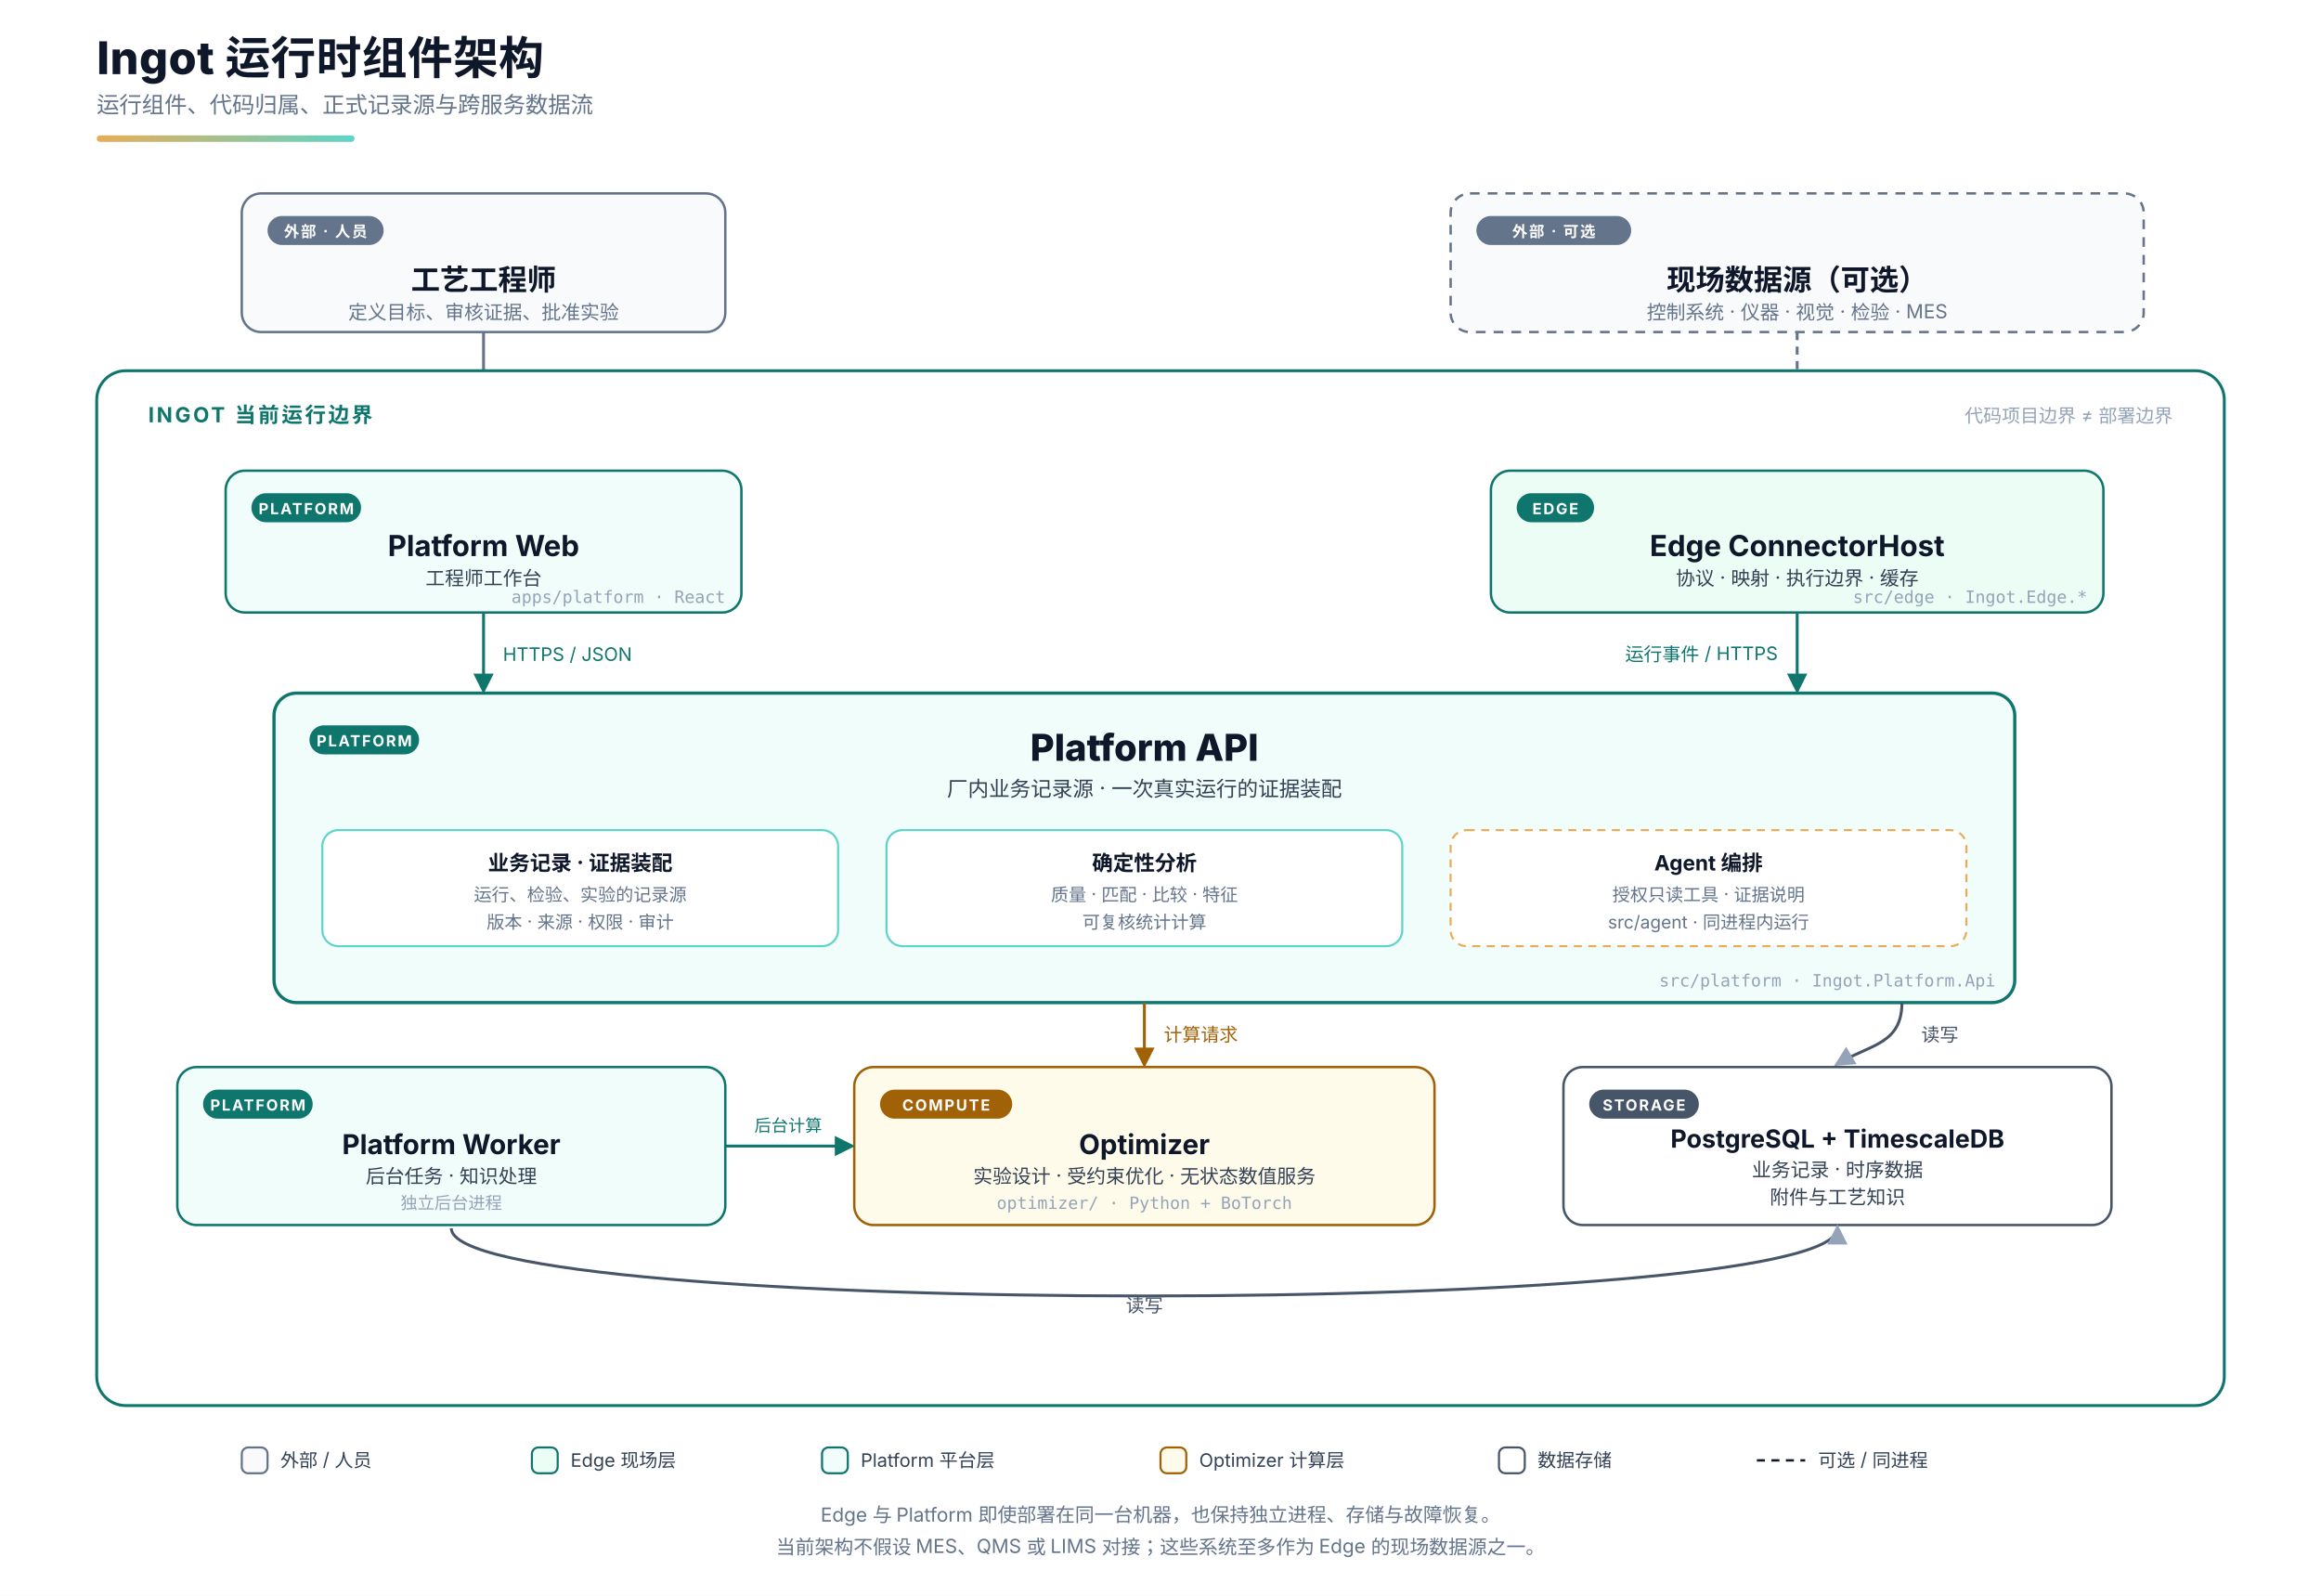
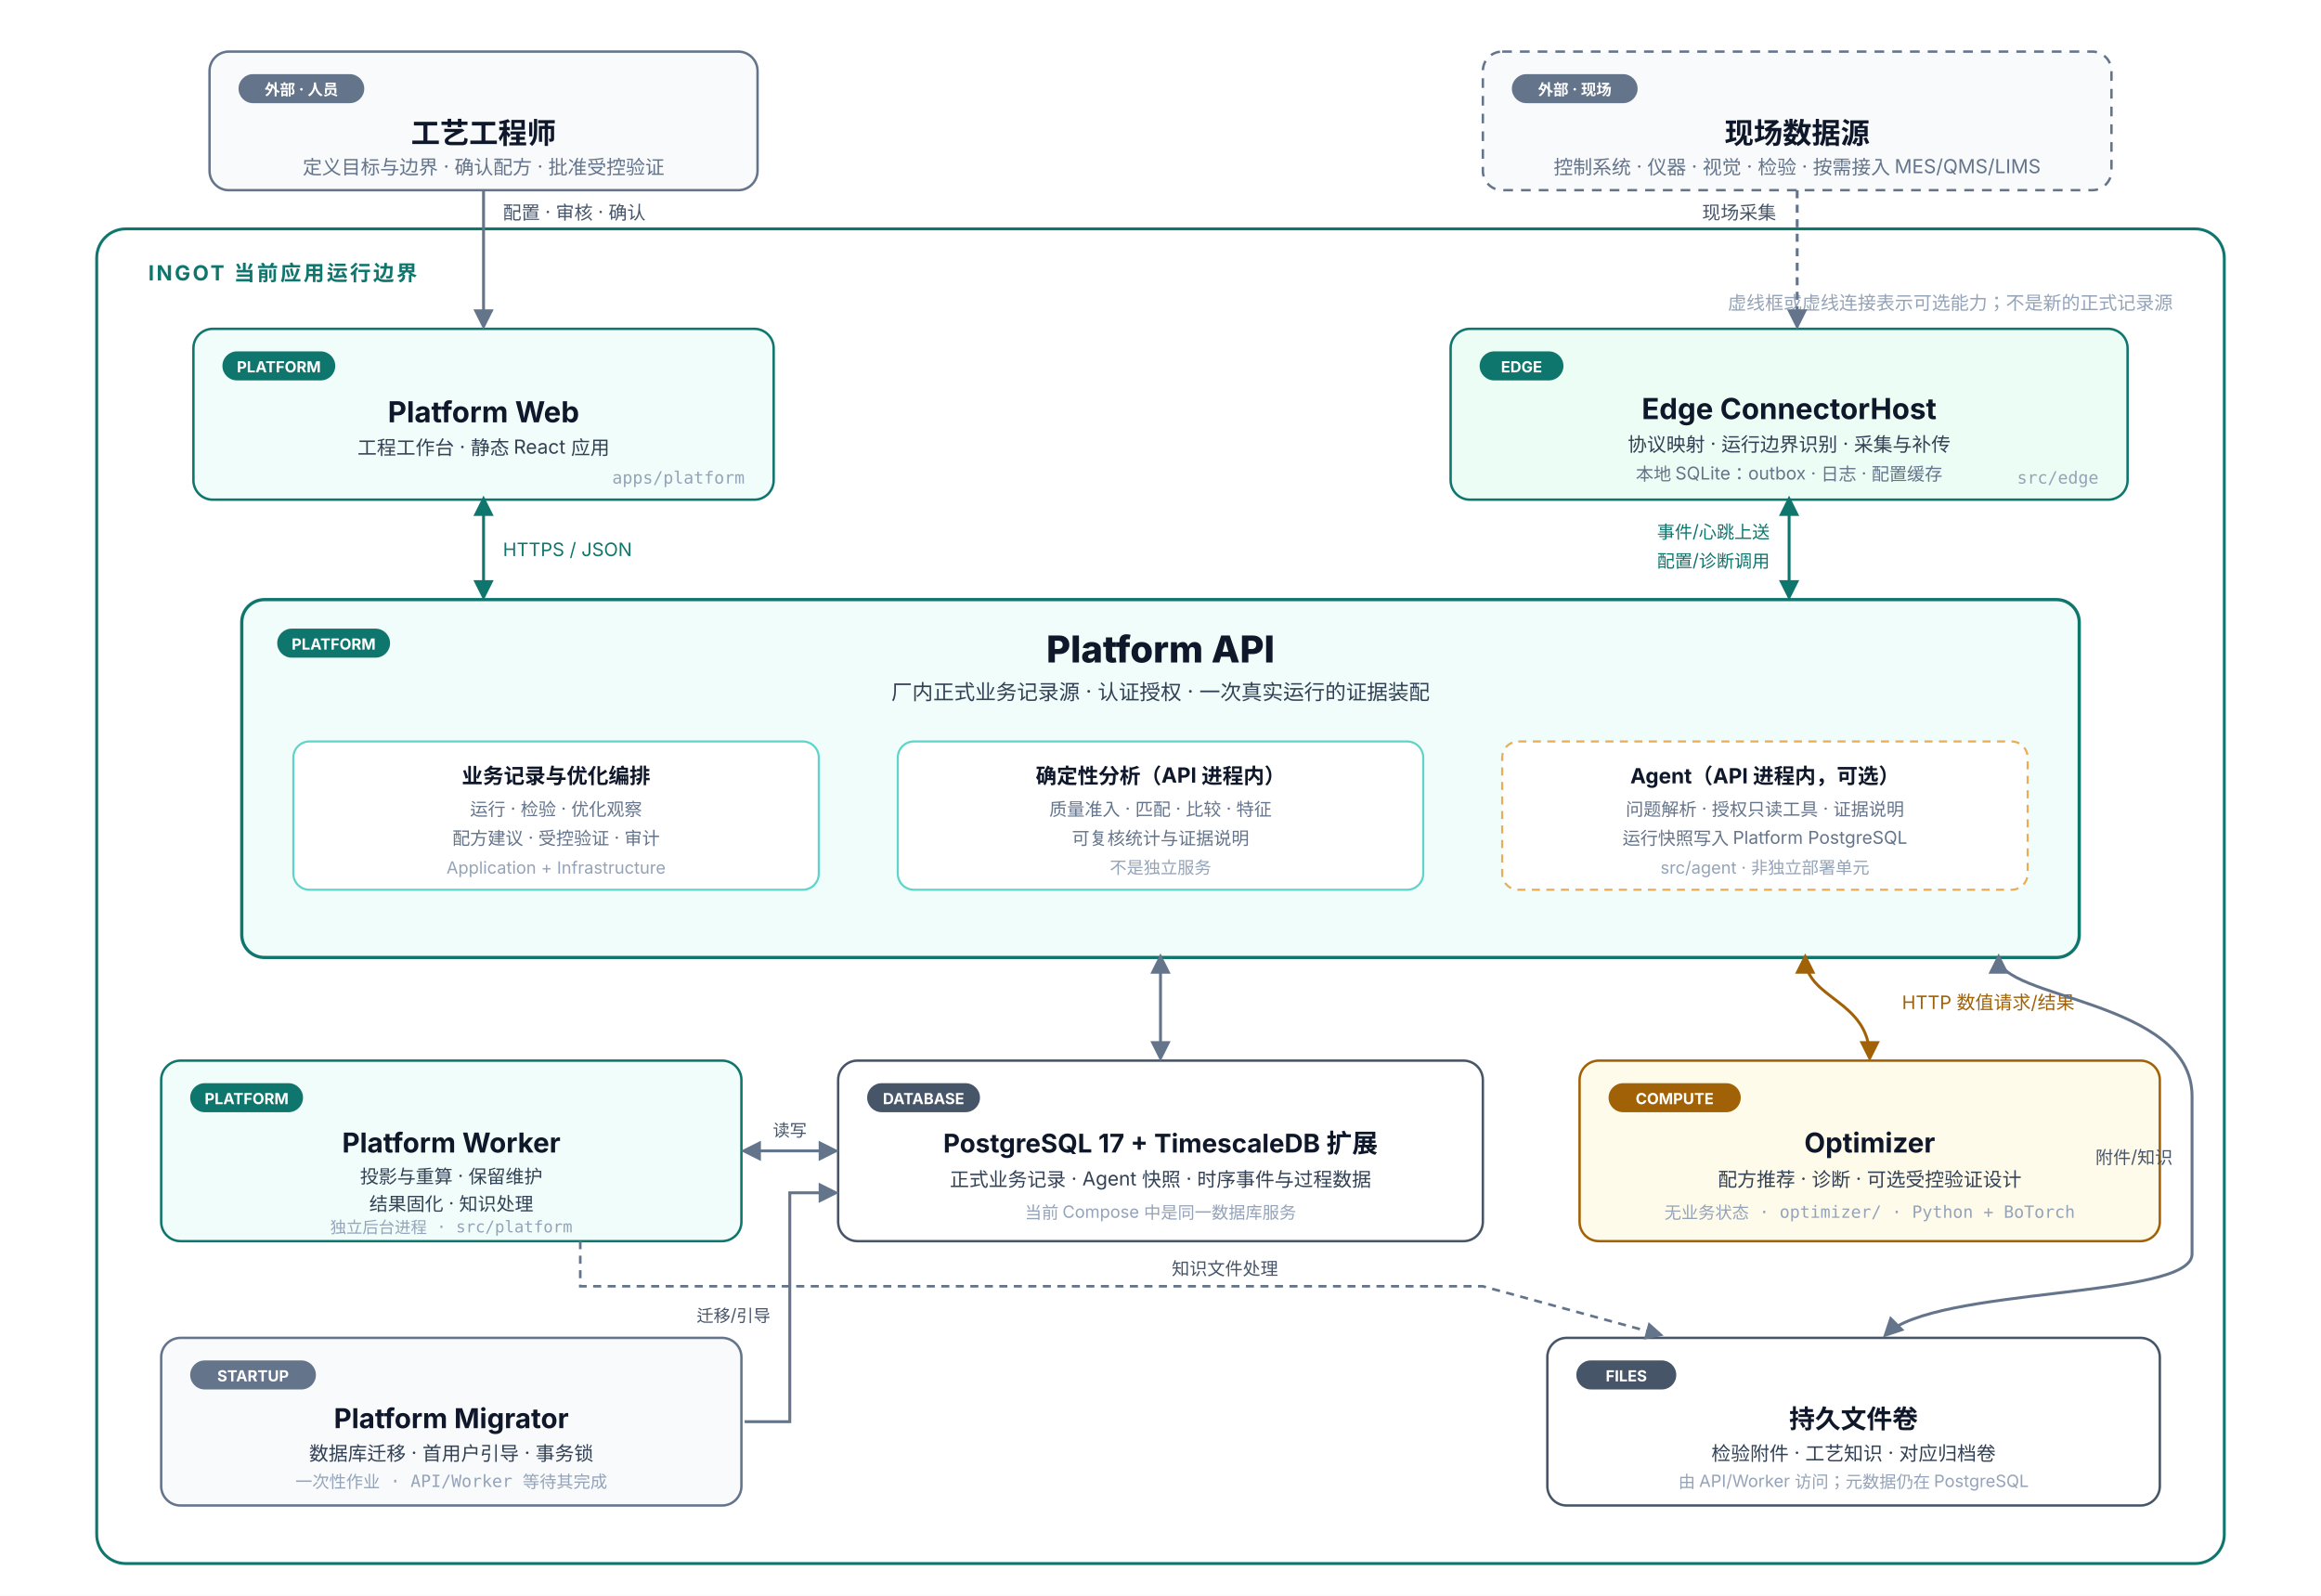
- <svg xmlns="http://www.w3.org/2000/svg" viewBox="0 0 1440 990" font-family="Inter, 'PingFang SC', 'Microsoft YaHei', system-ui, sans-serif">
+ <svg xmlns="http://www.w3.org/2000/svg" viewBox="0 80 1440 990" font-family="Inter, 'PingFang SC', 'Microsoft YaHei', system-ui, sans-serif">
  <defs>
-     <marker id="arrow" viewBox="0 0 10 10" refX="8" refY="5" markerWidth="7" markerHeight="7" orient="auto">
+     <marker id="arrowTeal" viewBox="0 0 10 10" refX="8" refY="5" markerWidth="7" markerHeight="7" orient="auto-start-reverse">
      <path d="M0 0L10 5L0 10z" fill="#0F766E" />
    </marker>
-     <marker id="arrowGray" viewBox="0 0 10 10" refX="8" refY="5" markerWidth="7" markerHeight="7" orient="auto">
-       <path d="M0 0L10 5L0 10z" fill="#94A3B8" />
+     <marker id="arrowGray" viewBox="0 0 10 10" refX="8" refY="5" markerWidth="7" markerHeight="7" orient="auto-start-reverse">
+       <path d="M0 0L10 5L0 10z" fill="#64748B" />
    </marker>
-     <marker id="arrowAmber" viewBox="0 0 10 10" refX="8" refY="5" markerWidth="7" markerHeight="7" orient="auto">
+     <marker id="arrowAmber" viewBox="0 0 10 10" refX="8" refY="5" markerWidth="7" markerHeight="7" orient="auto-start-reverse">
      <path d="M0 0L10 5L0 10z" fill="#A16207" />
    </marker>
-     <linearGradient id="titleAccent" x1="0" y1="0" x2="1" y2="0">
-       <stop offset="0" stop-color="#E8AD56" />
-       <stop offset="1" stop-color="#5FD4C8" />
-     </linearGradient>
  </defs>
-   <rect width="1440" height="990" fill="#FFFFFF" />
-   <text x="60" y="46" font-size="28" font-weight="800" fill="#0F172A" letter-spacing="0.3">Ingot 运行时组件架构</text>
-   <text x="60" y="70" font-size="14" fill="#64748B">运行组件、代码归属、正式记录源与跨服务数据流</text>
-   <rect x="60" y="84" width="160" height="4" rx="2" fill="url(#titleAccent)" />
+   <rect width="1440" height="1070" fill="#FFFFFF" />
  <g>
-     <rect x="150" y="120" width="300" height="86" rx="12" fill="#F8FAFC" stroke="#64748B" stroke-width="1.5" />
-     <rect x="166" y="134" width="72" height="18" rx="9" fill="#64748B" />
-     <text x="202" y="147" font-size="9.5" font-weight="700" fill="#FFFFFF" text-anchor="middle" letter-spacing="1">外部 · 人员</text>
-     <text x="300" y="180" font-size="18" font-weight="700" fill="#0F172A" text-anchor="middle">工艺工程师</text>
-     <text x="300" y="198" font-size="12" fill="#64748B" text-anchor="middle">定义目标、审核证据、批准实验</text>
+     <rect x="130" y="112" width="340" height="86" rx="12" fill="#F8FAFC" stroke="#64748B" stroke-width="1.5" />
+     <rect x="148" y="126" width="78" height="18" rx="9" fill="#64748B" />
+     <text x="187" y="139" font-size="9.5" font-weight="700" fill="#FFFFFF" text-anchor="middle">外部 · 人员</text>
+     <text x="300" y="169" font-size="18" font-weight="700" fill="#0F172A" text-anchor="middle">工艺工程师</text>
+     <text x="300" y="188" font-size="12" fill="#64748B" text-anchor="middle">定义目标与边界 · 确认配方 · 批准受控验证</text>
  </g>
  <g>
-     <rect x="900" y="120" width="430" height="86" rx="12" fill="#F8FAFC" stroke="#64748B" stroke-width="1.5" stroke-dasharray="6 5" />
-     <rect x="916" y="134" width="96" height="18" rx="9" fill="#64748B" />
-     <text x="964" y="147" font-size="9.5" font-weight="700" fill="#FFFFFF" text-anchor="middle" letter-spacing="1">外部 · 可选</text>
-     <text x="1115" y="180" font-size="18" font-weight="700" fill="#0F172A" text-anchor="middle">现场数据源（可选）</text>
-     <text x="1115" y="198" font-size="12" fill="#64748B" text-anchor="middle">控制系统 · 仪器 · 视觉 · 检验 · MES</text>
+     <rect x="920" y="112" width="390" height="86" rx="12" fill="#F8FAFC" stroke="#64748B" stroke-width="1.5" stroke-dasharray="6 5" />
+     <rect x="938" y="126" width="78" height="18" rx="9" fill="#64748B" />
+     <text x="977" y="139" font-size="9.5" font-weight="700" fill="#FFFFFF" text-anchor="middle">外部 · 现场</text>
+     <text x="1115" y="169" font-size="18" font-weight="700" fill="#0F172A" text-anchor="middle">现场数据源</text>
+     <text x="1115" y="188" font-size="12" fill="#64748B" text-anchor="middle">控制系统 · 仪器 · 视觉 · 检验 · 按需接入 MES/QMS/LIMS</text>
  </g>
-   <line x1="300" y1="206" x2="300" y2="288" stroke="#64748B" stroke-width="1.8" marker-end="url(#arrowGray)" />
-   <text x="312" y="252" font-size="11.5" fill="#475569">配置 · 录入 · 审核</text>
-   <line x1="1115" y1="206" x2="1115" y2="288" stroke="#64748B" stroke-width="1.8" stroke-dasharray="5 4" marker-end="url(#arrowGray)" />
-   <text x="1000" y="252" font-size="11.5" fill="#475569" text-anchor="end">直接采集（可选）</text>
-   <rect x="60" y="230" width="1320" height="642" rx="18" fill="#FFFFFF" stroke="#0F766E" stroke-width="1.8" />
-   <text x="92" y="262" font-size="13" font-weight="700" fill="#0F766E" letter-spacing="1.5">INGOT 当前运行边界</text>
-   <text x="1348" y="262" font-size="11.5" fill="#94A3B8" text-anchor="end">代码项目边界 ≠ 部署边界</text>
+   <rect x="60" y="222" width="1320" height="828" rx="18" fill="#FFFFFF" stroke="#0F766E" stroke-width="1.8" />
+   <text x="92" y="254" font-size="13" font-weight="700" fill="#0F766E" letter-spacing="1.4">INGOT 当前应用运行边界</text>
+   <text x="1348" y="272" font-size="11.5" fill="#94A3B8" text-anchor="end">虚线框或虚线连接表示可选能力；不是新的正式记录源</text>
  <g>
-     <rect x="140" y="292" width="320" height="88" rx="12" fill="#F0FDFA" stroke="#0F766E" stroke-width="1.5" />
-     <rect x="156" y="306" width="68" height="18" rx="9" fill="#0F766E" />
-     <text x="190" y="319" font-size="9.5" font-weight="700" fill="#FFFFFF" text-anchor="middle" letter-spacing="1">PLATFORM</text>
-     <text x="300" y="345" font-size="18" font-weight="700" fill="#0F172A" text-anchor="middle">Platform Web</text>
-     <text x="300" y="363" font-size="12" fill="#334155" text-anchor="middle">工程师工作台</text>
-     <text x="450" y="374" font-size="10.5" font-family="ui-monospace, Menlo, monospace" fill="#94A3B8" text-anchor="end">apps/platform · React</text>
+     <rect x="120" y="284" width="360" height="106" rx="12" fill="#F0FDFA" stroke="#0F766E" stroke-width="1.5" />
+     <rect x="138" y="298" width="70" height="18" rx="9" fill="#0F766E" />
+     <text x="173" y="311" font-size="9.5" font-weight="700" fill="#FFFFFF" text-anchor="middle">PLATFORM</text>
+     <text x="300" y="342" font-size="18" font-weight="700" fill="#0F172A" text-anchor="middle">Platform Web</text>
+     <text x="300" y="362" font-size="12" fill="#334155" text-anchor="middle">工程工作台 · 静态 React 应用</text>
+     <text x="462" y="380" font-size="10.5" font-family="ui-monospace, Menlo, monospace" fill="#94A3B8" text-anchor="end">apps/platform</text>
  </g>
  <g>
-     <rect x="925" y="292" width="380" height="88" rx="12" fill="#ECFDF5" stroke="#0F766E" stroke-width="1.5" />
-     <rect x="941" y="306" width="48" height="18" rx="9" fill="#0F766E" />
-     <text x="965" y="319" font-size="9.5" font-weight="700" fill="#FFFFFF" text-anchor="middle" letter-spacing="1">EDGE</text>
-     <text x="1115" y="345" font-size="18" font-weight="700" fill="#0F172A" text-anchor="middle">Edge ConnectorHost</text>
-     <text x="1115" y="363" font-size="12" fill="#334155" text-anchor="middle">协议 · 映射 · 执行边界 · 缓存</text>
-     <text x="1295" y="374" font-size="10.5" font-family="ui-monospace, Menlo, monospace" fill="#94A3B8" text-anchor="end">src/edge · Ingot.Edge.*</text>
-   </g>
-   <line x1="300" y1="380" x2="300" y2="428" stroke="#0F766E" stroke-width="1.8" marker-end="url(#arrow)" />
-   <text x="312" y="410" font-size="11.5" fill="#0F766E">HTTPS / JSON</text>
-   <line x1="1115" y1="380" x2="1115" y2="428" stroke="#0F766E" stroke-width="1.8" marker-end="url(#arrow)" />
-   <text x="1103" y="410" font-size="11.5" fill="#0F766E" text-anchor="end">运行事件 / HTTPS</text>
-   <g>
-     <rect x="170" y="430" width="1080" height="192" rx="14" fill="#F0FDFA" stroke="#0F766E" stroke-width="2" />
-     <rect x="192" y="450" width="68" height="18" rx="9" fill="#0F766E" />
-     <text x="226" y="463" font-size="9.5" font-weight="700" fill="#FFFFFF" text-anchor="middle" letter-spacing="1">PLATFORM</text>
-     <text x="710" y="472" font-size="23" font-weight="800" fill="#0F172A" text-anchor="middle">Platform API</text>
-     <text x="710" y="494" font-size="13" fill="#334155" text-anchor="middle">厂内业务记录源 · 一次真实运行的证据装配</text>
-     <g>
-       <rect x="200" y="515" width="320" height="72" rx="10" fill="#FFFFFF" stroke="#5FD4C8" stroke-width="1.3" />
-       <text x="360" y="540" font-size="13" font-weight="700" fill="#0F172A" text-anchor="middle">业务记录 · 证据装配</text>
-       <text x="360" y="559" font-size="11" fill="#64748B" text-anchor="middle">运行、检验、实验的记录源</text>
-       <text x="360" y="576" font-size="11" fill="#64748B" text-anchor="middle">版本 · 来源 · 权限 · 审计</text>
-     </g>
-     <g>
-       <rect x="550" y="515" width="320" height="72" rx="10" fill="#FFFFFF" stroke="#5FD4C8" stroke-width="1.3" />
-       <text x="710" y="540" font-size="13" font-weight="700" fill="#0F172A" text-anchor="middle">确定性分析</text>
-       <text x="710" y="559" font-size="11" fill="#64748B" text-anchor="middle">质量 · 匹配 · 比较 · 特征</text>
-       <text x="710" y="576" font-size="11" fill="#64748B" text-anchor="middle">可复核统计计算</text>
-     </g>
-     <g>
-       <rect x="900" y="515" width="320" height="72" rx="10" fill="#FFFFFF" stroke="#E8AD56" stroke-width="1.3" stroke-dasharray="5 4" />
-       <text x="1060" y="540" font-size="13" font-weight="700" fill="#0F172A" text-anchor="middle">Agent 编排</text>
-       <text x="1060" y="559" font-size="11" fill="#64748B" text-anchor="middle">授权只读工具 · 证据说明</text>
-       <text x="1060" y="576" font-size="11" fill="#64748B" text-anchor="middle">src/agent · 同进程内运行</text>
-     </g>
-     <text x="1238" y="612" font-size="10.5" font-family="ui-monospace, Menlo, monospace" fill="#94A3B8" text-anchor="end">src/platform · Ingot.Platform.Api</text>
+     <rect x="900" y="284" width="420" height="106" rx="12" fill="#ECFDF5" stroke="#0F766E" stroke-width="1.5" />
+     <rect x="918" y="298" width="52" height="18" rx="9" fill="#0F766E" />
+     <text x="944" y="311" font-size="9.5" font-weight="700" fill="#FFFFFF" text-anchor="middle">EDGE</text>
+     <text x="1110" y="340" font-size="18" font-weight="700" fill="#0F172A" text-anchor="middle">Edge ConnectorHost</text>
+     <text x="1110" y="360" font-size="12" fill="#334155" text-anchor="middle">协议映射 · 运行边界识别 · 采集与补传</text>
+     <text x="1110" y="378" font-size="11" fill="#64748B" text-anchor="middle">本地 SQLite：outbox · 日志 · 配置缓存</text>
+     <text x="1302" y="380" font-size="10.5" font-family="ui-monospace, Menlo, monospace" fill="#94A3B8" text-anchor="end">src/edge</text>
  </g>
  <g>
-     <rect x="110" y="662" width="340" height="98" rx="12" fill="#F0FDFA" stroke="#0F766E" stroke-width="1.5" />
-     <rect x="126" y="676" width="68" height="18" rx="9" fill="#0F766E" />
-     <text x="160" y="689" font-size="9.5" font-weight="700" fill="#FFFFFF" text-anchor="middle" letter-spacing="1">PLATFORM</text>
-     <text x="280" y="716" font-size="17" font-weight="700" fill="#0F172A" text-anchor="middle">Platform Worker</text>
-     <text x="280" y="734" font-size="12" fill="#334155" text-anchor="middle">后台任务 · 知识处理</text>
-     <text x="280" y="750" font-size="10.5" font-family="ui-monospace, Menlo, monospace" fill="#94A3B8" text-anchor="middle">独立后台进程</text>
+     <rect x="150" y="452" width="1140" height="222" rx="14" fill="#F0FDFA" stroke="#0F766E" stroke-width="2" />
+     <rect x="172" y="470" width="70" height="18" rx="9" fill="#0F766E" />
+     <text x="207" y="483" font-size="9.5" font-weight="700" fill="#FFFFFF" text-anchor="middle">PLATFORM</text>
+     <text x="720" y="491" font-size="23" font-weight="800" fill="#0F172A" text-anchor="middle">Platform API</text>
+     <text x="720" y="514" font-size="13" fill="#334155" text-anchor="middle">厂内正式业务记录源 · 认证授权 · 一次真实运行的证据装配</text>
+     <rect x="182" y="540" width="326" height="92" rx="10" fill="#FFFFFF" stroke="#5FD4C8" stroke-width="1.3" />
+     <text x="345" y="566" font-size="13" font-weight="700" fill="#0F172A" text-anchor="middle">业务记录与优化编排</text>
+     <text x="345" y="586" font-size="11" fill="#64748B" text-anchor="middle">运行 · 检验 · 优化观察</text>
+     <text x="345" y="604" font-size="11" fill="#64748B" text-anchor="middle">配方建议 · 受控验证 · 审计</text>
+     <text x="345" y="622" font-size="10.5" fill="#94A3B8" text-anchor="middle">Application + Infrastructure</text>
+     <rect x="557" y="540" width="326" height="92" rx="10" fill="#FFFFFF" stroke="#5FD4C8" stroke-width="1.3" />
+     <text x="720" y="566" font-size="13" font-weight="700" fill="#0F172A" text-anchor="middle">确定性分析（API 进程内）</text>
+     <text x="720" y="586" font-size="11" fill="#64748B" text-anchor="middle">质量准入 · 匹配 · 比较 · 特征</text>
+     <text x="720" y="604" font-size="11" fill="#64748B" text-anchor="middle">可复核统计与证据说明</text>
+     <text x="720" y="622" font-size="10.5" fill="#94A3B8" text-anchor="middle">不是独立服务</text>
+     <rect x="932" y="540" width="326" height="92" rx="10" fill="#FFFFFF" stroke="#E8AD56" stroke-width="1.3" stroke-dasharray="5 4" />
+     <text x="1095" y="566" font-size="13" font-weight="700" fill="#0F172A" text-anchor="middle">Agent（API 进程内，可选）</text>
+     <text x="1095" y="586" font-size="11" fill="#64748B" text-anchor="middle">问题解析 · 授权只读工具 · 证据说明</text>
+     <text x="1095" y="604" font-size="11" fill="#64748B" text-anchor="middle">运行快照写入 Platform PostgreSQL</text>
+     <text x="1095" y="622" font-size="10.5" fill="#94A3B8" text-anchor="middle">src/agent · 非独立部署单元</text>
  </g>
  <g>
-     <rect x="530" y="662" width="360" height="98" rx="12" fill="#FFFBEB" stroke="#A16207" stroke-width="1.5" />
-     <rect x="546" y="676" width="82" height="18" rx="9" fill="#A16207" />
-     <text x="587" y="689" font-size="9.5" font-weight="700" fill="#FFFFFF" text-anchor="middle" letter-spacing="1">COMPUTE</text>
-     <text x="710" y="716" font-size="17" font-weight="700" fill="#0F172A" text-anchor="middle">Optimizer</text>
-     <text x="710" y="734" font-size="12" fill="#334155" text-anchor="middle">实验设计 · 受约束优化 · 无状态数值服务</text>
-     <text x="710" y="750" font-size="10.5" font-family="ui-monospace, Menlo, monospace" fill="#94A3B8" text-anchor="middle">optimizer/ · Python + BoTorch</text>
+     <rect x="100" y="738" width="360" height="112" rx="12" fill="#F0FDFA" stroke="#0F766E" stroke-width="1.5" />
+     <rect x="118" y="752" width="70" height="18" rx="9" fill="#0F766E" />
+     <text x="153" y="765" font-size="9.5" font-weight="700" fill="#FFFFFF" text-anchor="middle">PLATFORM</text>
+     <text x="280" y="795" font-size="17" font-weight="700" fill="#0F172A" text-anchor="middle">Platform Worker</text>
+     <text x="280" y="814" font-size="11.5" fill="#334155" text-anchor="middle">投影与重算 · 保留维护</text>
+     <text x="280" y="831" font-size="11.5" fill="#334155" text-anchor="middle">结果固化 · 知识处理</text>
+     <text x="280" y="845" font-size="10" font-family="ui-monospace, Menlo, monospace" fill="#94A3B8" text-anchor="middle">独立后台进程 · src/platform</text>
  </g>
  <g>
-     <rect x="970" y="662" width="340" height="98" rx="12" fill="#FFFFFF" stroke="#475569" stroke-width="1.5" />
-     <rect x="986" y="676" width="68" height="18" rx="9" fill="#475569" />
-     <text x="1020" y="689" font-size="9.5" font-weight="700" fill="#FFFFFF" text-anchor="middle" letter-spacing="1">STORAGE</text>
-     <text x="1140" y="712" font-size="15.5" font-weight="700" fill="#0F172A" text-anchor="middle">PostgreSQL + TimescaleDB</text>
-     <text x="1140" y="730" font-size="12" fill="#334155" text-anchor="middle">业务记录 · 时序数据</text>
-     <text x="1140" y="747" font-size="12" fill="#334155" text-anchor="middle">附件与工艺知识</text>
+     <rect x="520" y="738" width="400" height="112" rx="12" fill="#FFFFFF" stroke="#475569" stroke-width="1.5" />
+     <rect x="538" y="752" width="70" height="18" rx="9" fill="#475569" />
+     <text x="573" y="765" font-size="9.5" font-weight="700" fill="#FFFFFF" text-anchor="middle">DATABASE</text>
+     <text x="720" y="795" font-size="16" font-weight="700" fill="#0F172A" text-anchor="middle">PostgreSQL 17 + TimescaleDB 扩展</text>
+     <text x="720" y="816" font-size="12" fill="#334155" text-anchor="middle">正式业务记录 · Agent 快照 · 时序事件与过程数据</text>
+     <text x="720" y="836" font-size="10.5" fill="#94A3B8" text-anchor="middle">当前 Compose 中是同一数据库服务</text>
  </g>
-   <line x1="710" y1="622" x2="710" y2="660" stroke="#A16207" stroke-width="1.8" marker-end="url(#arrowAmber)" />
-   <text x="722" y="646" font-size="11.5" fill="#A16207">计算请求</text>
-   <line x1="450" y1="711" x2="528" y2="711" stroke="#0F766E" stroke-width="1.8" marker-end="url(#arrow)" />
-   <text x="489" y="702" font-size="10.5" fill="#0F766E" text-anchor="middle">后台计算</text>
-   <path d="M1180,622 C1180,648 1160,648 1140,660" fill="none" stroke="#475569" stroke-width="1.8" marker-end="url(#arrowGray)" />
-   <text x="1192" y="646" font-size="11.5" fill="#475569">读写</text>
-   <path d="M280,762 C280,818 1140,818 1140,762" fill="none" stroke="#475569" stroke-width="1.8" stroke-dasharray="1 0" marker-end="url(#arrowGray)" />
-   <text x="710" y="814" font-size="11.5" fill="#475569" text-anchor="middle">读写</text>
-   <g font-size="11.5" fill="#334155">
-     <rect x="150" y="898" width="16" height="16" rx="4" fill="#F8FAFC" stroke="#64748B" stroke-width="1.3" />
-     <text x="174" y="910">外部 / 人员</text>
-     <rect x="330" y="898" width="16" height="16" rx="4" fill="#ECFDF5" stroke="#0F766E" stroke-width="1.3" />
-     <text x="354" y="910">Edge 现场层</text>
-     <rect x="510" y="898" width="16" height="16" rx="4" fill="#F0FDFA" stroke="#0F766E" stroke-width="1.3" />
-     <text x="534" y="910">Platform 平台层</text>
-     <rect x="720" y="898" width="16" height="16" rx="4" fill="#FFFBEB" stroke="#A16207" stroke-width="1.3" />
-     <text x="744" y="910">Optimizer 计算层</text>
-     <rect x="930" y="898" width="16" height="16" rx="4" fill="#FFFFFF" stroke="#475569" stroke-width="1.3" />
-     <text x="954" y="910">数据存储</text>
-     <line x1="1090" y1="906" x2="1120" y2="906" stroke="#0F172A" stroke-width="1.5" stroke-dasharray="5 4" />
-     <text x="1128" y="910">可选 / 同进程</text>
+   <g>
+     <rect x="980" y="738" width="360" height="112" rx="12" fill="#FFFBEB" stroke="#A16207" stroke-width="1.5" />
+     <rect x="998" y="752" width="82" height="18" rx="9" fill="#A16207" />
+     <text x="1039" y="765" font-size="9.5" font-weight="700" fill="#FFFFFF" text-anchor="middle">COMPUTE</text>
+     <text x="1160" y="795" font-size="17" font-weight="700" fill="#0F172A" text-anchor="middle">Optimizer</text>
+     <text x="1160" y="816" font-size="12" fill="#334155" text-anchor="middle">配方推荐 · 诊断 · 可选受控验证设计</text>
+     <text x="1160" y="836" font-size="10.5" font-family="ui-monospace, Menlo, monospace" fill="#94A3B8" text-anchor="middle">无业务状态 · optimizer/ · Python + BoTorch</text>
  </g>
-   <text x="720" y="944" font-size="12" fill="#64748B" text-anchor="middle">Edge 与 Platform 即使部署在同一台机器，也保持独立进程、存储与故障恢复。</text>
-   <text x="720" y="964" font-size="12" fill="#64748B" text-anchor="middle">当前架构不假设 MES、QMS 或 LIMS 对接；这些系统至多作为 Edge 的现场数据源之一。</text>
+   <g>
+     <rect x="100" y="910" width="360" height="104" rx="12" fill="#F8FAFC" stroke="#64748B" stroke-width="1.5" />
+     <rect x="118" y="924" width="78" height="18" rx="9" fill="#64748B" />
+     <text x="157" y="937" font-size="9.5" font-weight="700" fill="#FFFFFF" text-anchor="middle">STARTUP</text>
+     <text x="280" y="966" font-size="17" font-weight="700" fill="#0F172A" text-anchor="middle">Platform Migrator</text>
+     <text x="280" y="986" font-size="12" fill="#334155" text-anchor="middle">数据库迁移 · 首用户引导 · 事务锁</text>
+     <text x="280" y="1003" font-size="10.5" font-family="ui-monospace, Menlo, monospace" fill="#94A3B8" text-anchor="middle">一次性作业 · API/Worker 等待其完成</text>
+   </g>
+   <g>
+     <rect x="960" y="910" width="380" height="104" rx="12" fill="#FFFFFF" stroke="#475569" stroke-width="1.5" />
+     <rect x="978" y="924" width="62" height="18" rx="9" fill="#475569" />
+     <text x="1009" y="937" font-size="9.5" font-weight="700" fill="#FFFFFF" text-anchor="middle">FILES</text>
+     <text x="1150" y="966" font-size="16" font-weight="700" fill="#0F172A" text-anchor="middle">持久文件卷</text>
+     <text x="1150" y="986" font-size="12" fill="#334155" text-anchor="middle">检验附件 · 工艺知识 · 对应归档卷</text>
+     <text x="1150" y="1003" font-size="10.5" fill="#94A3B8" text-anchor="middle">由 API/Worker 访问；元数据仍在 PostgreSQL</text>
+   </g>
+   <line x1="300" y1="198" x2="300" y2="282" stroke="#64748B" stroke-width="1.8" marker-end="url(#arrowGray)" />
+   <text x="312" y="216" font-size="11.5" fill="#475569">配置 · 审核 · 确认</text>
+   <line x1="1115" y1="198" x2="1115" y2="282" stroke="#64748B" stroke-width="1.8" stroke-dasharray="5 4" marker-end="url(#arrowGray)" />
+   <text x="1102" y="216" font-size="11.5" fill="#475569" text-anchor="end">现场采集</text>
+   <line x1="300" y1="390" x2="300" y2="450" stroke="#0F766E" stroke-width="1.8" marker-start="url(#arrowTeal)" marker-end="url(#arrowTeal)" />
+   <text x="312" y="425" font-size="11.5" fill="#0F766E">HTTPS / JSON</text>
+   <line x1="1110" y1="390" x2="1110" y2="450" stroke="#0F766E" stroke-width="1.8" marker-start="url(#arrowTeal)" marker-end="url(#arrowTeal)" />
+   <text x="1098" y="414" font-size="11" fill="#0F766E" text-anchor="end">事件/心跳上送</text>
+   <text x="1098" y="432" font-size="11" fill="#0F766E" text-anchor="end">配置/诊断调用</text>
+   <path d="M1120,674 C1120,700 1160,700 1160,736" fill="none" stroke="#A16207" stroke-width="1.8" marker-start="url(#arrowAmber)" marker-end="url(#arrowAmber)" />
+   <text x="1180" y="706" font-size="11.5" fill="#A16207">HTTP 数值请求/结果</text>
+   <line x1="720" y1="674" x2="720" y2="736" stroke="#64748B" stroke-width="1.8" marker-start="url(#arrowGray)" marker-end="url(#arrowGray)" />
+   <path d="M1240,674 C1240,700 1360,700 1360,760 L1360,858 C1360,886 1200,878 1170,908" fill="none" stroke="#64748B" stroke-width="1.8" marker-start="url(#arrowGray)" marker-end="url(#arrowGray)" />
+   <text x="1348" y="802" font-size="11" fill="#475569" text-anchor="end">附件/知识</text>
+   <line x1="462" y1="794" x2="518" y2="794" stroke="#64748B" stroke-width="1.8" marker-start="url(#arrowGray)" marker-end="url(#arrowGray)" />
+   <text x="490" y="785" font-size="10.5" fill="#475569" text-anchor="middle">读写</text>
+   <path d="M360,850 L360,878 L920,878 L1030,908" fill="none" stroke="#64748B" stroke-width="1.6" stroke-dasharray="5 4" marker-end="url(#arrowGray)" />
+   <text x="760" y="871" font-size="11" fill="#475569" text-anchor="middle">知识文件处理</text>
+   <path d="M462,962 L490,962 L490,820 L518,820" fill="none" stroke="#64748B" stroke-width="1.8" marker-end="url(#arrowGray)" />
+   <text x="478" y="900" font-size="10.5" fill="#475569" text-anchor="end">迁移/引导</text>
</svg>
